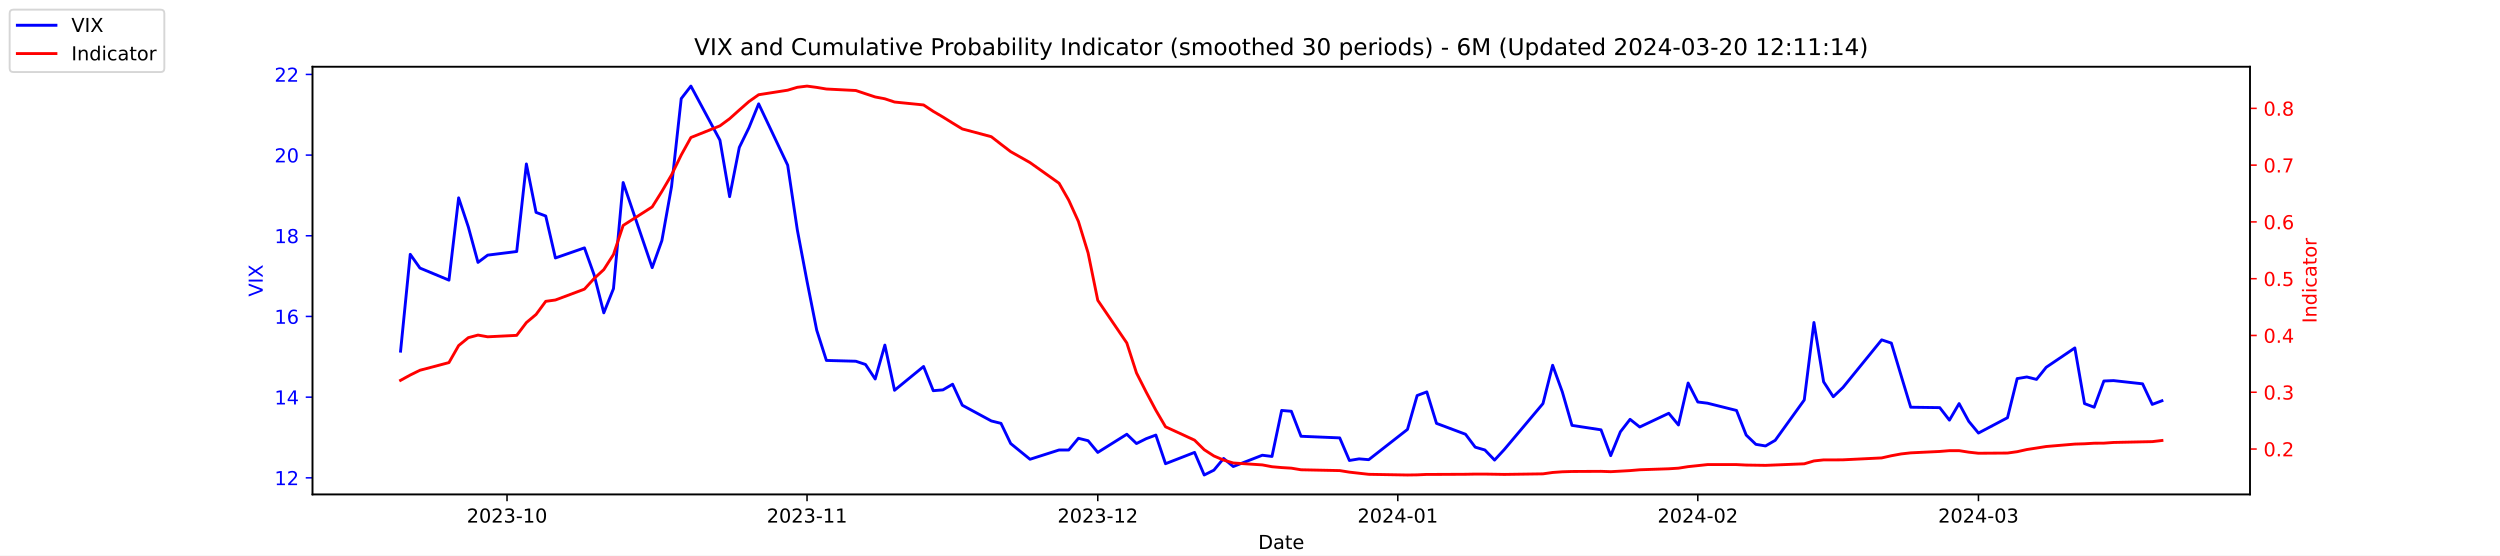
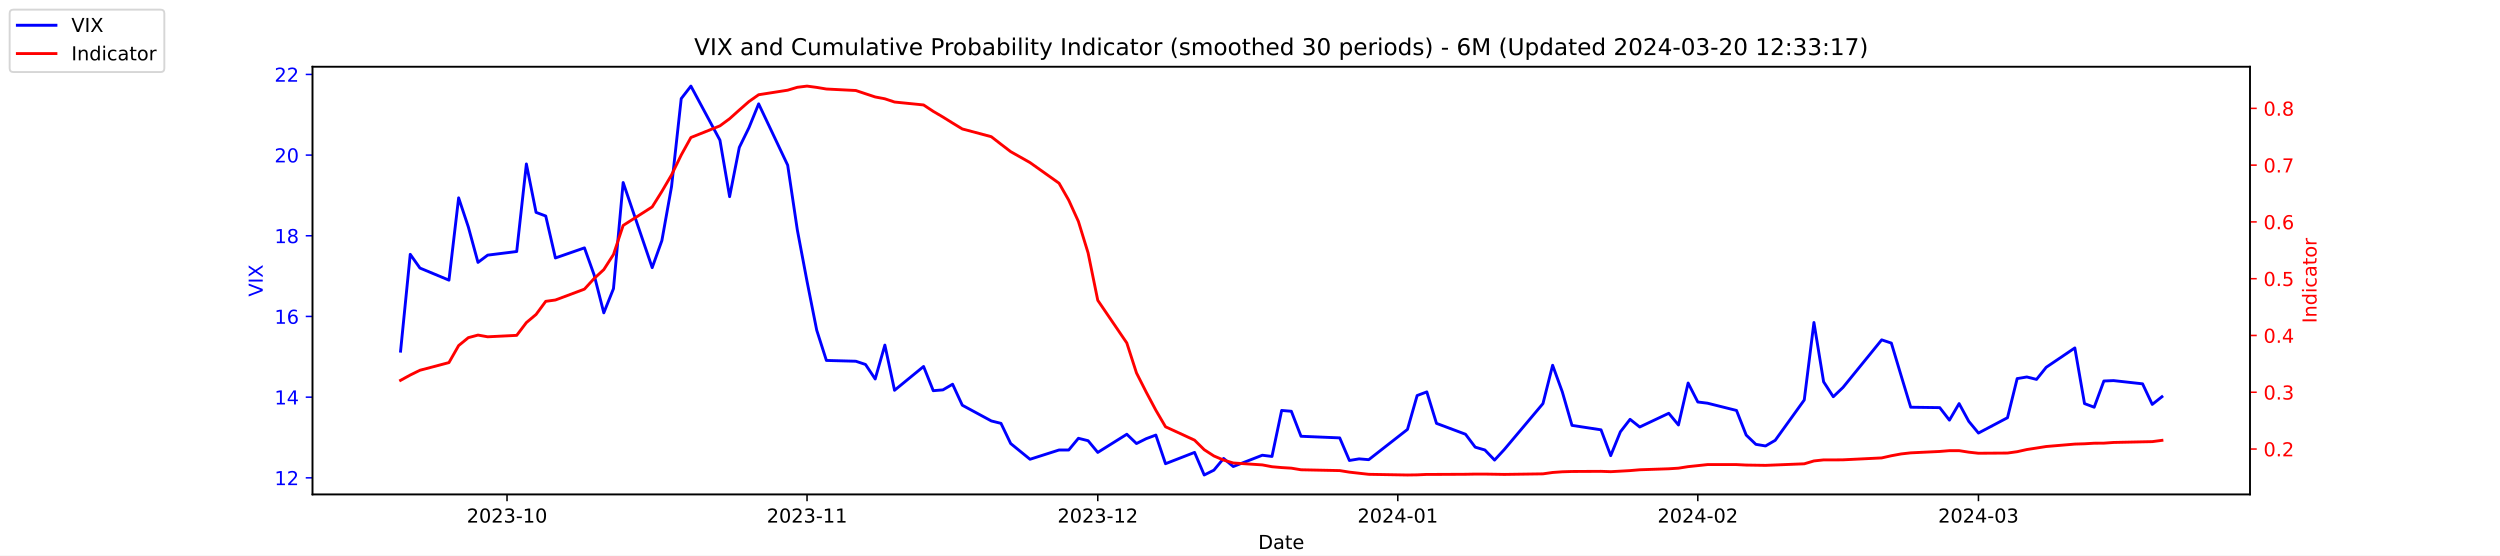
<svg xmlns="http://www.w3.org/2000/svg" xmlns:xlink="http://www.w3.org/1999/xlink" width="1296pt" height="288pt" viewBox="0 0 1296 288" version="1.1">
  <defs>
    <style type="text/css">*{stroke-linejoin: round; stroke-linecap: butt}</style>
  </defs>
  <g id="figure_1">
    <g id="patch_1">
      <path d="M 0 288  L 1296 288  L 1296 0  L 0 0  z " style="fill: #ffffff" />
    </g>
    <g id="axes_1">
      <g id="patch_2">
        <path d="M 162 256.32  L 1166.4 256.32  L 1166.4 34.56  L 162 34.56  z " style="fill: #ffffff" />
      </g>
      <g id="matplotlib.axis_1">
        <g id="xtick_1">
          <g id="line2d_1">
            <defs>
-               <path id="ma445d03b7b" d="M 0 0  L 0 3.5  " style="stroke: #000000; stroke-width: 0.8" />
+               <path id="mda328df9a0" d="M 0 0  L 0 3.5  " style="stroke: #000000; stroke-width: 0.8" />
            </defs>
            <g>
-               <use xlink:href="#ma445d03b7b" x="262.841" y="256.32" style="stroke: #000000; stroke-width: 0.8" />
+               <use xlink:href="#mda328df9a0" x="262.841" y="256.32" style="stroke: #000000; stroke-width: 0.8" />
            </g>
          </g>
          <g id="text_1">
            <g transform="translate(241.95 270.9184) scale(0.1 -0.1)">
              <defs>
                <path id="DejaVuSans-32" d="M 1228 531  L 3431 531  L 3431 0  L 469 0  L 469 531  Q 828 903 1448 1529  Q 2069 2156 2228 2338  Q 2531 2678 2651 2914  Q 2772 3150 2772 3378  Q 2772 3750 2511 3984  Q 2250 4219 1831 4219  Q 1534 4219 1204 4116  Q 875 4013 500 3803  L 500 4441  Q 881 4594 1212 4672  Q 1544 4750 1819 4750  Q 2544 4750 2975 4387  Q 3406 4025 3406 3419  Q 3406 3131 3298 2873  Q 3191 2616 2906 2266  Q 2828 2175 2409 1742  Q 1991 1309 1228 531  z " transform="scale(0.015625)" />
                <path id="DejaVuSans-30" d="M 2034 4250  Q 1547 4250 1301 3770  Q 1056 3291 1056 2328  Q 1056 1369 1301 889  Q 1547 409 2034 409  Q 2525 409 2770 889  Q 3016 1369 3016 2328  Q 3016 3291 2770 3770  Q 2525 4250 2034 4250  z M 2034 4750  Q 2819 4750 3233 4129  Q 3647 3509 3647 2328  Q 3647 1150 3233 529  Q 2819 -91 2034 -91  Q 1250 -91 836 529  Q 422 1150 422 2328  Q 422 3509 836 4129  Q 1250 4750 2034 4750  z " transform="scale(0.015625)" />
                <path id="DejaVuSans-33" d="M 2597 2516  Q 3050 2419 3304 2112  Q 3559 1806 3559 1356  Q 3559 666 3084 287  Q 2609 -91 1734 -91  Q 1441 -91 1130 -33  Q 819 25 488 141  L 488 750  Q 750 597 1062 519  Q 1375 441 1716 441  Q 2309 441 2620 675  Q 2931 909 2931 1356  Q 2931 1769 2642 2001  Q 2353 2234 1838 2234  L 1294 2234  L 1294 2753  L 1863 2753  Q 2328 2753 2575 2939  Q 2822 3125 2822 3475  Q 2822 3834 2567 4026  Q 2313 4219 1838 4219  Q 1578 4219 1281 4162  Q 984 4106 628 3988  L 628 4550  Q 988 4650 1302 4700  Q 1616 4750 1894 4750  Q 2613 4750 3031 4423  Q 3450 4097 3450 3541  Q 3450 3153 3228 2886  Q 3006 2619 2597 2516  z " transform="scale(0.015625)" />
                <path id="DejaVuSans-2d" d="M 313 2009  L 1997 2009  L 1997 1497  L 313 1497  L 313 2009  z " transform="scale(0.015625)" />
                <path id="DejaVuSans-31" d="M 794 531  L 1825 531  L 1825 4091  L 703 3866  L 703 4441  L 1819 4666  L 2450 4666  L 2450 531  L 3481 531  L 3481 0  L 794 0  L 794 531  z " transform="scale(0.015625)" />
              </defs>
              <use xlink:href="#DejaVuSans-32" />
              <use xlink:href="#DejaVuSans-30" x="63.623" />
              <use xlink:href="#DejaVuSans-32" x="127.246" />
              <use xlink:href="#DejaVuSans-33" x="190.869" />
              <use xlink:href="#DejaVuSans-2d" x="254.492" />
              <use xlink:href="#DejaVuSans-31" x="290.576" />
              <use xlink:href="#DejaVuSans-30" x="354.199" />
            </g>
          </g>
        </g>
        <g id="xtick_2">
          <g id="line2d_2">
            <g>
-               <use xlink:href="#ma445d03b7b" x="418.368" y="256.32" style="stroke: #000000; stroke-width: 0.8" />
+               <use xlink:href="#mda328df9a0" x="418.368" y="256.32" style="stroke: #000000; stroke-width: 0.8" />
            </g>
          </g>
          <g id="text_2">
            <g transform="translate(397.4764 270.9184) scale(0.1 -0.1)">
              <use xlink:href="#DejaVuSans-32" />
              <use xlink:href="#DejaVuSans-30" x="63.623" />
              <use xlink:href="#DejaVuSans-32" x="127.246" />
              <use xlink:href="#DejaVuSans-33" x="190.869" />
              <use xlink:href="#DejaVuSans-2d" x="254.492" />
              <use xlink:href="#DejaVuSans-31" x="290.576" />
              <use xlink:href="#DejaVuSans-31" x="354.199" />
            </g>
          </g>
        </g>
        <g id="xtick_3">
          <g id="line2d_3">
            <g>
-               <use xlink:href="#ma445d03b7b" x="569.086" y="256.32" style="stroke: #000000; stroke-width: 0.8" />
+               <use xlink:href="#mda328df9a0" x="569.086" y="256.32" style="stroke: #000000; stroke-width: 0.8" />
            </g>
          </g>
          <g id="text_3">
            <g transform="translate(548.195 270.9184) scale(0.1 -0.1)">
              <use xlink:href="#DejaVuSans-32" />
              <use xlink:href="#DejaVuSans-30" x="63.623" />
              <use xlink:href="#DejaVuSans-32" x="127.246" />
              <use xlink:href="#DejaVuSans-33" x="190.869" />
              <use xlink:href="#DejaVuSans-2d" x="254.492" />
              <use xlink:href="#DejaVuSans-31" x="290.576" />
              <use xlink:href="#DejaVuSans-32" x="354.199" />
            </g>
          </g>
        </g>
        <g id="xtick_4">
          <g id="line2d_4">
            <g>
-               <use xlink:href="#ma445d03b7b" x="724.613" y="256.32" style="stroke: #000000; stroke-width: 0.8" />
+               <use xlink:href="#mda328df9a0" x="724.613" y="256.32" style="stroke: #000000; stroke-width: 0.8" />
            </g>
          </g>
          <g id="text_4">
            <g transform="translate(703.7214 270.9184) scale(0.1 -0.1)">
              <defs>
                <path id="DejaVuSans-34" d="M 2419 4116  L 825 1625  L 2419 1625  L 2419 4116  z M 2253 4666  L 3047 4666  L 3047 1625  L 3713 1625  L 3713 1100  L 3047 1100  L 3047 0  L 2419 0  L 2419 1100  L 313 1100  L 313 1709  L 2253 4666  z " transform="scale(0.015625)" />
              </defs>
              <use xlink:href="#DejaVuSans-32" />
              <use xlink:href="#DejaVuSans-30" x="63.623" />
              <use xlink:href="#DejaVuSans-32" x="127.246" />
              <use xlink:href="#DejaVuSans-34" x="190.869" />
              <use xlink:href="#DejaVuSans-2d" x="254.492" />
              <use xlink:href="#DejaVuSans-30" x="290.576" />
              <use xlink:href="#DejaVuSans-31" x="354.199" />
            </g>
          </g>
        </g>
        <g id="xtick_5">
          <g id="line2d_5">
            <g>
-               <use xlink:href="#ma445d03b7b" x="880.139" y="256.32" style="stroke: #000000; stroke-width: 0.8" />
+               <use xlink:href="#mda328df9a0" x="880.139" y="256.32" style="stroke: #000000; stroke-width: 0.8" />
            </g>
          </g>
          <g id="text_5">
            <g transform="translate(859.2479 270.9184) scale(0.1 -0.1)">
              <use xlink:href="#DejaVuSans-32" />
              <use xlink:href="#DejaVuSans-30" x="63.623" />
              <use xlink:href="#DejaVuSans-32" x="127.246" />
              <use xlink:href="#DejaVuSans-34" x="190.869" />
              <use xlink:href="#DejaVuSans-2d" x="254.492" />
              <use xlink:href="#DejaVuSans-30" x="290.576" />
              <use xlink:href="#DejaVuSans-32" x="354.199" />
            </g>
          </g>
        </g>
        <g id="xtick_6">
          <g id="line2d_6">
            <g>
-               <use xlink:href="#ma445d03b7b" x="1025.632" y="256.32" style="stroke: #000000; stroke-width: 0.8" />
+               <use xlink:href="#mda328df9a0" x="1025.632" y="256.32" style="stroke: #000000; stroke-width: 0.8" />
            </g>
          </g>
          <g id="text_6">
            <g transform="translate(1004.74 270.9184) scale(0.1 -0.1)">
              <use xlink:href="#DejaVuSans-32" />
              <use xlink:href="#DejaVuSans-30" x="63.623" />
              <use xlink:href="#DejaVuSans-32" x="127.246" />
              <use xlink:href="#DejaVuSans-34" x="190.869" />
              <use xlink:href="#DejaVuSans-2d" x="254.492" />
              <use xlink:href="#DejaVuSans-30" x="290.576" />
              <use xlink:href="#DejaVuSans-33" x="354.199" />
            </g>
          </g>
        </g>
        <g id="text_7">
          <g transform="translate(652.2492 284.5966) scale(0.1 -0.1)">
            <defs>
              <path id="DejaVuSans-44" d="M 1259 4147  L 1259 519  L 2022 519  Q 2988 519 3436 956  Q 3884 1394 3884 2338  Q 3884 3275 3436 3711  Q 2988 4147 2022 4147  L 1259 4147  z M 628 4666  L 1925 4666  Q 3281 4666 3915 4102  Q 4550 3538 4550 2338  Q 4550 1131 3912 565  Q 3275 0 1925 0  L 628 0  L 628 4666  z " transform="scale(0.015625)" />
              <path id="DejaVuSans-61" d="M 2194 1759  Q 1497 1759 1228 1600  Q 959 1441 959 1056  Q 959 750 1161 570  Q 1363 391 1709 391  Q 2188 391 2477 730  Q 2766 1069 2766 1631  L 2766 1759  L 2194 1759  z M 3341 1997  L 3341 0  L 2766 0  L 2766 531  Q 2569 213 2275 61  Q 1981 -91 1556 -91  Q 1019 -91 701 211  Q 384 513 384 1019  Q 384 1609 779 1909  Q 1175 2209 1959 2209  L 2766 2209  L 2766 2266  Q 2766 2663 2505 2880  Q 2244 3097 1772 3097  Q 1472 3097 1187 3025  Q 903 2953 641 2809  L 641 3341  Q 956 3463 1253 3523  Q 1550 3584 1831 3584  Q 2591 3584 2966 3190  Q 3341 2797 3341 1997  z " transform="scale(0.015625)" />
              <path id="DejaVuSans-74" d="M 1172 4494  L 1172 3500  L 2356 3500  L 2356 3053  L 1172 3053  L 1172 1153  Q 1172 725 1289 603  Q 1406 481 1766 481  L 2356 481  L 2356 0  L 1766 0  Q 1100 0 847 248  Q 594 497 594 1153  L 594 3053  L 172 3053  L 172 3500  L 594 3500  L 594 4494  L 1172 4494  z " transform="scale(0.015625)" />
              <path id="DejaVuSans-65" d="M 3597 1894  L 3597 1613  L 953 1613  Q 991 1019 1311 708  Q 1631 397 2203 397  Q 2534 397 2845 478  Q 3156 559 3463 722  L 3463 178  Q 3153 47 2828 -22  Q 2503 -91 2169 -91  Q 1331 -91 842 396  Q 353 884 353 1716  Q 353 2575 817 3079  Q 1281 3584 2069 3584  Q 2775 3584 3186 3129  Q 3597 2675 3597 1894  z M 3022 2063  Q 3016 2534 2758 2815  Q 2500 3097 2075 3097  Q 1594 3097 1305 2825  Q 1016 2553 972 2059  L 3022 2063  z " transform="scale(0.015625)" />
            </defs>
            <use xlink:href="#DejaVuSans-44" />
            <use xlink:href="#DejaVuSans-61" x="77.002" />
            <use xlink:href="#DejaVuSans-74" x="138.281" />
            <use xlink:href="#DejaVuSans-65" x="177.49" />
          </g>
        </g>
      </g>
      <g id="matplotlib.axis_2">
        <g id="ytick_1">
          <g id="line2d_7">
            <defs>
-               <path id="mbda0598e68" d="M 0 0  L -3.5 0  " style="stroke: #0000ff; stroke-width: 0.8" />
+               <path id="mabba8246d0" d="M 0 0  L -3.5 0  " style="stroke: #0000ff; stroke-width: 0.8" />
            </defs>
            <g>
-               <use xlink:href="#mbda0598e68" x="162" y="247.704" style="fill: #0000ff; stroke: #0000ff; stroke-width: 0.8" />
+               <use xlink:href="#mabba8246d0" x="162" y="247.704" style="fill: #0000ff; stroke: #0000ff; stroke-width: 0.8" />
            </g>
          </g>
          <g id="text_8">
            <g style="fill: #0000ff" transform="translate(142.275 251.5031) scale(0.1 -0.1)">
              <use xlink:href="#DejaVuSans-31" />
              <use xlink:href="#DejaVuSans-32" x="63.623" />
            </g>
          </g>
        </g>
        <g id="ytick_2">
          <g id="line2d_8">
            <g>
-               <use xlink:href="#mbda0598e68" x="162" y="205.878" style="fill: #0000ff; stroke: #0000ff; stroke-width: 0.8" />
+               <use xlink:href="#mabba8246d0" x="162" y="205.878" style="fill: #0000ff; stroke: #0000ff; stroke-width: 0.8" />
            </g>
          </g>
          <g id="text_9">
            <g style="fill: #0000ff" transform="translate(142.275 209.6774) scale(0.1 -0.1)">
              <use xlink:href="#DejaVuSans-31" />
              <use xlink:href="#DejaVuSans-34" x="63.623" />
            </g>
          </g>
        </g>
        <g id="ytick_3">
          <g id="line2d_9">
            <g>
-               <use xlink:href="#mbda0598e68" x="162" y="164.052" style="fill: #0000ff; stroke: #0000ff; stroke-width: 0.8" />
+               <use xlink:href="#mabba8246d0" x="162" y="164.052" style="fill: #0000ff; stroke: #0000ff; stroke-width: 0.8" />
            </g>
          </g>
          <g id="text_10">
            <g style="fill: #0000ff" transform="translate(142.275 167.8517) scale(0.1 -0.1)">
              <defs>
                <path id="DejaVuSans-36" d="M 2113 2584  Q 1688 2584 1439 2293  Q 1191 2003 1191 1497  Q 1191 994 1439 701  Q 1688 409 2113 409  Q 2538 409 2786 701  Q 3034 994 3034 1497  Q 3034 2003 2786 2293  Q 2538 2584 2113 2584  z M 3366 4563  L 3366 3988  Q 3128 4100 2886 4159  Q 2644 4219 2406 4219  Q 1781 4219 1451 3797  Q 1122 3375 1075 2522  Q 1259 2794 1537 2939  Q 1816 3084 2150 3084  Q 2853 3084 3261 2657  Q 3669 2231 3669 1497  Q 3669 778 3244 343  Q 2819 -91 2113 -91  Q 1303 -91 875 529  Q 447 1150 447 2328  Q 447 3434 972 4092  Q 1497 4750 2381 4750  Q 2619 4750 2861 4703  Q 3103 4656 3366 4563  z " transform="scale(0.015625)" />
              </defs>
              <use xlink:href="#DejaVuSans-31" />
              <use xlink:href="#DejaVuSans-36" x="63.623" />
            </g>
          </g>
        </g>
        <g id="ytick_4">
          <g id="line2d_10">
            <g>
-               <use xlink:href="#mbda0598e68" x="162" y="122.227" style="fill: #0000ff; stroke: #0000ff; stroke-width: 0.8" />
+               <use xlink:href="#mabba8246d0" x="162" y="122.227" style="fill: #0000ff; stroke: #0000ff; stroke-width: 0.8" />
            </g>
          </g>
          <g id="text_11">
            <g style="fill: #0000ff" transform="translate(142.275 126.0259) scale(0.1 -0.1)">
              <defs>
                <path id="DejaVuSans-38" d="M 2034 2216  Q 1584 2216 1326 1975  Q 1069 1734 1069 1313  Q 1069 891 1326 650  Q 1584 409 2034 409  Q 2484 409 2743 651  Q 3003 894 3003 1313  Q 3003 1734 2745 1975  Q 2488 2216 2034 2216  z M 1403 2484  Q 997 2584 770 2862  Q 544 3141 544 3541  Q 544 4100 942 4425  Q 1341 4750 2034 4750  Q 2731 4750 3128 4425  Q 3525 4100 3525 3541  Q 3525 3141 3298 2862  Q 3072 2584 2669 2484  Q 3125 2378 3379 2068  Q 3634 1759 3634 1313  Q 3634 634 3220 271  Q 2806 -91 2034 -91  Q 1263 -91 848 271  Q 434 634 434 1313  Q 434 1759 690 2068  Q 947 2378 1403 2484  z M 1172 3481  Q 1172 3119 1398 2916  Q 1625 2713 2034 2713  Q 2441 2713 2670 2916  Q 2900 3119 2900 3481  Q 2900 3844 2670 4047  Q 2441 4250 2034 4250  Q 1625 4250 1398 4047  Q 1172 3844 1172 3481  z " transform="scale(0.015625)" />
              </defs>
              <use xlink:href="#DejaVuSans-31" />
              <use xlink:href="#DejaVuSans-38" x="63.623" />
            </g>
          </g>
        </g>
        <g id="ytick_5">
          <g id="line2d_11">
            <g>
-               <use xlink:href="#mbda0598e68" x="162" y="80.401" style="fill: #0000ff; stroke: #0000ff; stroke-width: 0.8" />
+               <use xlink:href="#mabba8246d0" x="162" y="80.401" style="fill: #0000ff; stroke: #0000ff; stroke-width: 0.8" />
            </g>
          </g>
          <g id="text_12">
            <g style="fill: #0000ff" transform="translate(142.275 84.2002) scale(0.1 -0.1)">
              <use xlink:href="#DejaVuSans-32" />
              <use xlink:href="#DejaVuSans-30" x="63.623" />
            </g>
          </g>
        </g>
        <g id="ytick_6">
          <g id="line2d_12">
            <g>
-               <use xlink:href="#mbda0598e68" x="162" y="38.575" style="fill: #0000ff; stroke: #0000ff; stroke-width: 0.8" />
+               <use xlink:href="#mabba8246d0" x="162" y="38.575" style="fill: #0000ff; stroke: #0000ff; stroke-width: 0.8" />
            </g>
          </g>
          <g id="text_13">
            <g style="fill: #0000ff" transform="translate(142.275 42.37447) scale(0.1 -0.1)">
              <use xlink:href="#DejaVuSans-32" />
              <use xlink:href="#DejaVuSans-32" x="63.623" />
            </g>
          </g>
        </g>
        <g id="text_14">
          <g style="fill: #0000ff" transform="translate(136.1953 153.7603) rotate(-90) scale(0.1 -0.1)">
            <defs>
              <path id="DejaVuSans-56" d="M 1831 0  L 50 4666  L 709 4666  L 2188 738  L 3669 4666  L 4325 4666  L 2547 0  L 1831 0  z " transform="scale(0.015625)" />
              <path id="DejaVuSans-49" d="M 628 4666  L 1259 4666  L 1259 0  L 628 0  L 628 4666  z " transform="scale(0.015625)" />
              <path id="DejaVuSans-58" d="M 403 4666  L 1081 4666  L 2241 2931  L 3406 4666  L 4084 4666  L 2584 2425  L 4184 0  L 3506 0  L 2194 1984  L 872 0  L 191 0  L 1856 2491  L 403 4666  z " transform="scale(0.015625)" />
            </defs>
            <use xlink:href="#DejaVuSans-56" />
            <use xlink:href="#DejaVuSans-49" x="68.408" />
            <use xlink:href="#DejaVuSans-58" x="97.9" />
          </g>
        </g>
      </g>
      <g id="line2d_13">
-         <path d="M 207.655 182.037  L 212.672 131.847  L 217.689 138.957  L 232.739 145.231  L 237.756 102.569  L 242.773 117.626  L 247.79 136.029  L 252.807 132.265  L 267.858 130.383  L 272.875 85.002  L 277.892 110.097  L 282.909 111.979  L 287.926 133.729  L 302.977 128.501  L 307.994 142.512  L 313.011 162.17  L 318.028 149.623  L 323.045 94.622  L 338.096 138.748  L 343.113 124.736  L 348.13 96.713  L 353.147 51.123  L 358.164 44.64  L 373.215 72.663  L 378.232 101.941  L 383.249 76.428  L 388.266 66.18  L 393.283 53.842  L 408.334 85.629  L 413.351 119.299  L 418.368 145.858  L 423.385 171.163  L 428.402 186.847  L 443.662 187.266  L 448.679 188.939  L 453.696 196.467  L 458.713 178.901  L 463.73 202.323  L 478.781 189.984  L 483.798 202.532  L 488.815 202.114  L 493.832 199.186  L 498.849 210.061  L 513.9 218.217  L 518.917 219.472  L 523.934 229.928  L 533.967 238.084  L 549.018 233.274  L 554.035 233.274  L 559.052 227.209  L 564.069 228.464  L 569.086 234.529  L 584.137 225.118  L 589.154 229.928  L 594.171 227.418  L 599.188 225.536  L 604.205 240.384  L 619.256 234.529  L 624.273 246.24  L 629.29 243.73  L 634.307 237.666  L 639.324 241.848  L 654.375 235.993  L 659.392 236.62  L 664.409 212.779  L 669.426 213.198  L 674.443 226.164  L 694.511 227  L 699.528 238.711  L 704.545 237.875  L 709.562 238.293  L 729.63 222.608  L 734.647 205.042  L 739.664 203.159  L 744.681 219.472  L 759.732 225.118  L 764.749 231.81  L 769.766 233.274  L 774.783 238.502  L 779.8 233.065  L 799.868 209.224  L 804.885 189.357  L 809.902 203.159  L 814.919 220.517  L 829.969 222.818  L 834.986 236.202  L 840.003 223.863  L 845.02 217.38  L 850.037 221.354  L 865.088 214.243  L 870.105 220.308  L 875.122 198.559  L 880.139 208.388  L 885.156 209.015  L 900.207 212.779  L 905.224 225.536  L 910.241 230.346  L 915.258 231.183  L 920.275 228.255  L 935.326 207.342  L 940.343 167.189  L 945.36 197.931  L 950.377 205.669  L 955.394 200.859  L 975.462 176.182  L 980.479 177.855  L 985.496 194.585  L 990.513 211.106  L 1005.564 211.316  L 1010.581 217.798  L 1015.598 209.224  L 1020.615 218.426  L 1025.632 224.491  L 1040.683 216.544  L 1045.7 196.258  L 1050.717 195.422  L 1055.734 196.677  L 1060.751 190.403  L 1075.593 180.364  L 1080.61 209.224  L 1085.627 211.106  L 1090.644 197.513  L 1095.661 197.304  L 1110.711 198.977  L 1115.728 209.642  L 1120.745 207.76  " clip-path="url(#p5cb214651d)" style="fill: none; stroke: #0000ff; stroke-width: 1.5; stroke-linecap: square" />
+         <path d="M 207.655 182.037  L 212.672 131.847  L 217.689 138.957  L 232.739 145.231  L 237.756 102.569  L 242.773 117.626  L 247.79 136.029  L 252.807 132.265  L 267.858 130.383  L 272.875 85.002  L 277.892 110.097  L 282.909 111.979  L 287.926 133.729  L 302.977 128.501  L 307.994 142.512  L 313.011 162.17  L 318.028 149.623  L 323.045 94.622  L 338.096 138.748  L 343.113 124.736  L 348.13 96.713  L 353.147 51.123  L 358.164 44.64  L 373.215 72.663  L 378.232 101.941  L 383.249 76.428  L 388.266 66.18  L 393.283 53.842  L 408.334 85.629  L 413.351 119.299  L 418.368 145.858  L 423.385 171.163  L 428.402 186.847  L 443.662 187.266  L 448.679 188.939  L 453.696 196.467  L 458.713 178.901  L 463.73 202.323  L 478.781 189.984  L 483.798 202.532  L 488.815 202.114  L 493.832 199.186  L 498.849 210.061  L 513.9 218.217  L 518.917 219.472  L 523.934 229.928  L 533.967 238.084  L 549.018 233.274  L 554.035 233.274  L 559.052 227.209  L 564.069 228.464  L 569.086 234.529  L 584.137 225.118  L 589.154 229.928  L 594.171 227.418  L 599.188 225.536  L 604.205 240.384  L 619.256 234.529  L 624.273 246.24  L 629.29 243.73  L 634.307 237.666  L 639.324 241.848  L 654.375 235.993  L 659.392 236.62  L 664.409 212.779  L 669.426 213.198  L 674.443 226.164  L 694.511 227  L 699.528 238.711  L 704.545 237.875  L 709.562 238.293  L 729.63 222.608  L 734.647 205.042  L 739.664 203.159  L 744.681 219.472  L 759.732 225.118  L 764.749 231.81  L 769.766 233.274  L 774.783 238.502  L 779.8 233.065  L 799.868 209.224  L 804.885 189.357  L 809.902 203.159  L 814.919 220.517  L 829.969 222.818  L 834.986 236.202  L 840.003 223.863  L 845.02 217.38  L 850.037 221.354  L 865.088 214.243  L 870.105 220.308  L 875.122 198.559  L 880.139 208.388  L 885.156 209.015  L 900.207 212.779  L 905.224 225.536  L 910.241 230.346  L 915.258 231.183  L 920.275 228.255  L 935.326 207.342  L 940.343 167.189  L 945.36 197.931  L 950.377 205.669  L 955.394 200.859  L 975.462 176.182  L 980.479 177.855  L 985.496 194.585  L 990.513 211.106  L 1005.564 211.316  L 1010.581 217.798  L 1015.598 209.224  L 1020.615 218.426  L 1025.632 224.491  L 1040.683 216.544  L 1045.7 196.258  L 1050.717 195.422  L 1055.734 196.677  L 1060.751 190.403  L 1075.593 180.364  L 1080.61 209.224  L 1085.627 211.106  L 1090.644 197.513  L 1095.661 197.304  L 1110.711 198.977  L 1115.728 209.642  L 1120.745 205.669  " clip-path="url(#pbac5cb058e)" style="fill: none; stroke: #0000ff; stroke-width: 1.5; stroke-linecap: square" />
      </g>
      <g id="patch_3">
        <path d="M 162 256.32  L 162 34.56  " style="fill: none; stroke: #000000; stroke-width: 0.8; stroke-linejoin: miter; stroke-linecap: square" />
      </g>
      <g id="patch_4">
        <path d="M 1166.4 256.32  L 1166.4 34.56  " style="fill: none; stroke: #000000; stroke-width: 0.8; stroke-linejoin: miter; stroke-linecap: square" />
      </g>
      <g id="patch_5">
        <path d="M 162 256.32  L 1166.4 256.32  " style="fill: none; stroke: #000000; stroke-width: 0.8; stroke-linejoin: miter; stroke-linecap: square" />
      </g>
      <g id="patch_6">
        <path d="M 162 34.56  L 1166.4 34.56  " style="fill: none; stroke: #000000; stroke-width: 0.8; stroke-linejoin: miter; stroke-linecap: square" />
      </g>
    </g>
    <g id="axes_2">
      <g id="matplotlib.axis_3">
        <g id="ytick_7">
          <g id="line2d_14">
            <defs>
-               <path id="m52370f40ec" d="M 0 0  L 3.5 0  " style="stroke: #ff0000; stroke-width: 0.8" />
+               <path id="m545542c248" d="M 0 0  L 3.5 0  " style="stroke: #ff0000; stroke-width: 0.8" />
            </defs>
            <g>
-               <use xlink:href="#m52370f40ec" x="1166.4" y="232.769" style="fill: #ff0000; stroke: #ff0000; stroke-width: 0.8" />
+               <use xlink:href="#m545542c248" x="1166.4" y="232.769" style="fill: #ff0000; stroke: #ff0000; stroke-width: 0.8" />
            </g>
          </g>
          <g id="text_15">
-             <g style="fill: #ff0000" transform="translate(1173.4 236.5681) scale(0.1 -0.1)">
+             <g style="fill: #ff0000" transform="translate(1173.4 236.5679) scale(0.1 -0.1)">
              <defs>
                <path id="DejaVuSans-2e" d="M 684 794  L 1344 794  L 1344 0  L 684 0  L 684 794  z " transform="scale(0.015625)" />
              </defs>
              <use xlink:href="#DejaVuSans-30" />
              <use xlink:href="#DejaVuSans-2e" x="63.623" />
              <use xlink:href="#DejaVuSans-32" x="95.41" />
            </g>
          </g>
        </g>
        <g id="ytick_8">
          <g id="line2d_15">
            <g>
-               <use xlink:href="#m52370f40ec" x="1166.4" y="203.336" style="fill: #ff0000; stroke: #ff0000; stroke-width: 0.8" />
+               <use xlink:href="#m545542c248" x="1166.4" y="203.336" style="fill: #ff0000; stroke: #ff0000; stroke-width: 0.8" />
            </g>
          </g>
          <g id="text_16">
-             <g style="fill: #ff0000" transform="translate(1173.4 207.1354) scale(0.1 -0.1)">
+             <g style="fill: #ff0000" transform="translate(1173.4 207.1352) scale(0.1 -0.1)">
              <use xlink:href="#DejaVuSans-30" />
              <use xlink:href="#DejaVuSans-2e" x="63.623" />
              <use xlink:href="#DejaVuSans-33" x="95.41" />
            </g>
          </g>
        </g>
        <g id="ytick_9">
          <g id="line2d_16">
            <g>
-               <use xlink:href="#m52370f40ec" x="1166.4" y="173.903" style="fill: #ff0000; stroke: #ff0000; stroke-width: 0.8" />
+               <use xlink:href="#m545542c248" x="1166.4" y="173.903" style="fill: #ff0000; stroke: #ff0000; stroke-width: 0.8" />
            </g>
          </g>
          <g id="text_17">
            <g style="fill: #ff0000" transform="translate(1173.4 177.7026) scale(0.1 -0.1)">
              <use xlink:href="#DejaVuSans-30" />
              <use xlink:href="#DejaVuSans-2e" x="63.623" />
              <use xlink:href="#DejaVuSans-34" x="95.41" />
            </g>
          </g>
        </g>
        <g id="ytick_10">
          <g id="line2d_17">
            <g>
-               <use xlink:href="#m52370f40ec" x="1166.4" y="144.471" style="fill: #ff0000; stroke: #ff0000; stroke-width: 0.8" />
+               <use xlink:href="#m545542c248" x="1166.4" y="144.471" style="fill: #ff0000; stroke: #ff0000; stroke-width: 0.8" />
            </g>
          </g>
          <g id="text_18">
            <g style="fill: #ff0000" transform="translate(1173.4 148.2699) scale(0.1 -0.1)">
              <defs>
                <path id="DejaVuSans-35" d="M 691 4666  L 3169 4666  L 3169 4134  L 1269 4134  L 1269 2991  Q 1406 3038 1543 3061  Q 1681 3084 1819 3084  Q 2600 3084 3056 2656  Q 3513 2228 3513 1497  Q 3513 744 3044 326  Q 2575 -91 1722 -91  Q 1428 -91 1123 -41  Q 819 9 494 109  L 494 744  Q 775 591 1075 516  Q 1375 441 1709 441  Q 2250 441 2565 725  Q 2881 1009 2881 1497  Q 2881 1984 2565 2268  Q 2250 2553 1709 2553  Q 1456 2553 1204 2497  Q 953 2441 691 2322  L 691 4666  z " transform="scale(0.015625)" />
              </defs>
              <use xlink:href="#DejaVuSans-30" />
              <use xlink:href="#DejaVuSans-2e" x="63.623" />
              <use xlink:href="#DejaVuSans-35" x="95.41" />
            </g>
          </g>
        </g>
        <g id="ytick_11">
          <g id="line2d_18">
            <g>
-               <use xlink:href="#m52370f40ec" x="1166.4" y="115.038" style="fill: #ff0000; stroke: #ff0000; stroke-width: 0.8" />
+               <use xlink:href="#m545542c248" x="1166.4" y="115.038" style="fill: #ff0000; stroke: #ff0000; stroke-width: 0.8" />
            </g>
          </g>
          <g id="text_19">
-             <g style="fill: #ff0000" transform="translate(1173.4 118.8372) scale(0.1 -0.1)">
+             <g style="fill: #ff0000" transform="translate(1173.4 118.8373) scale(0.1 -0.1)">
              <use xlink:href="#DejaVuSans-30" />
              <use xlink:href="#DejaVuSans-2e" x="63.623" />
              <use xlink:href="#DejaVuSans-36" x="95.41" />
            </g>
          </g>
        </g>
        <g id="ytick_12">
          <g id="line2d_19">
            <g>
-               <use xlink:href="#m52370f40ec" x="1166.4" y="85.605" style="fill: #ff0000; stroke: #ff0000; stroke-width: 0.8" />
+               <use xlink:href="#m545542c248" x="1166.4" y="85.605" style="fill: #ff0000; stroke: #ff0000; stroke-width: 0.8" />
            </g>
          </g>
          <g id="text_20">
-             <g style="fill: #ff0000" transform="translate(1173.4 89.40442) scale(0.1 -0.1)">
+             <g style="fill: #ff0000" transform="translate(1173.4 89.40463) scale(0.1 -0.1)">
              <defs>
                <path id="DejaVuSans-37" d="M 525 4666  L 3525 4666  L 3525 4397  L 1831 0  L 1172 0  L 2766 4134  L 525 4134  L 525 4666  z " transform="scale(0.015625)" />
              </defs>
              <use xlink:href="#DejaVuSans-30" />
              <use xlink:href="#DejaVuSans-2e" x="63.623" />
              <use xlink:href="#DejaVuSans-37" x="95.41" />
            </g>
          </g>
        </g>
        <g id="ytick_13">
          <g id="line2d_20">
            <g>
-               <use xlink:href="#m52370f40ec" x="1166.4" y="56.172" style="fill: #ff0000; stroke: #ff0000; stroke-width: 0.8" />
+               <use xlink:href="#m545542c248" x="1166.4" y="56.173" style="fill: #ff0000; stroke: #ff0000; stroke-width: 0.8" />
            </g>
          </g>
          <g id="text_21">
-             <g style="fill: #ff0000" transform="translate(1173.4 59.97169) scale(0.1 -0.1)">
+             <g style="fill: #ff0000" transform="translate(1173.4 59.97198) scale(0.1 -0.1)">
              <use xlink:href="#DejaVuSans-30" />
              <use xlink:href="#DejaVuSans-2e" x="63.623" />
              <use xlink:href="#DejaVuSans-38" x="95.41" />
            </g>
          </g>
        </g>
        <g id="text_22">
          <g style="fill: #ff0000" transform="translate(1200.902 167.5353) rotate(-90) scale(0.1 -0.1)">
            <defs>
              <path id="DejaVuSans-6e" d="M 3513 2113  L 3513 0  L 2938 0  L 2938 2094  Q 2938 2591 2744 2837  Q 2550 3084 2163 3084  Q 1697 3084 1428 2787  Q 1159 2491 1159 1978  L 1159 0  L 581 0  L 581 3500  L 1159 3500  L 1159 2956  Q 1366 3272 1645 3428  Q 1925 3584 2291 3584  Q 2894 3584 3203 3211  Q 3513 2838 3513 2113  z " transform="scale(0.015625)" />
              <path id="DejaVuSans-64" d="M 2906 2969  L 2906 4863  L 3481 4863  L 3481 0  L 2906 0  L 2906 525  Q 2725 213 2448 61  Q 2172 -91 1784 -91  Q 1150 -91 751 415  Q 353 922 353 1747  Q 353 2572 751 3078  Q 1150 3584 1784 3584  Q 2172 3584 2448 3432  Q 2725 3281 2906 2969  z M 947 1747  Q 947 1113 1208 752  Q 1469 391 1925 391  Q 2381 391 2643 752  Q 2906 1113 2906 1747  Q 2906 2381 2643 2742  Q 2381 3103 1925 3103  Q 1469 3103 1208 2742  Q 947 2381 947 1747  z " transform="scale(0.015625)" />
              <path id="DejaVuSans-69" d="M 603 3500  L 1178 3500  L 1178 0  L 603 0  L 603 3500  z M 603 4863  L 1178 4863  L 1178 4134  L 603 4134  L 603 4863  z " transform="scale(0.015625)" />
              <path id="DejaVuSans-63" d="M 3122 3366  L 3122 2828  Q 2878 2963 2633 3030  Q 2388 3097 2138 3097  Q 1578 3097 1268 2742  Q 959 2388 959 1747  Q 959 1106 1268 751  Q 1578 397 2138 397  Q 2388 397 2633 464  Q 2878 531 3122 666  L 3122 134  Q 2881 22 2623 -34  Q 2366 -91 2075 -91  Q 1284 -91 818 406  Q 353 903 353 1747  Q 353 2603 823 3093  Q 1294 3584 2113 3584  Q 2378 3584 2631 3529  Q 2884 3475 3122 3366  z " transform="scale(0.015625)" />
              <path id="DejaVuSans-6f" d="M 1959 3097  Q 1497 3097 1228 2736  Q 959 2375 959 1747  Q 959 1119 1226 758  Q 1494 397 1959 397  Q 2419 397 2687 759  Q 2956 1122 2956 1747  Q 2956 2369 2687 2733  Q 2419 3097 1959 3097  z M 1959 3584  Q 2709 3584 3137 3096  Q 3566 2609 3566 1747  Q 3566 888 3137 398  Q 2709 -91 1959 -91  Q 1206 -91 779 398  Q 353 888 353 1747  Q 353 2609 779 3096  Q 1206 3584 1959 3584  z " transform="scale(0.015625)" />
              <path id="DejaVuSans-72" d="M 2631 2963  Q 2534 3019 2420 3045  Q 2306 3072 2169 3072  Q 1681 3072 1420 2755  Q 1159 2438 1159 1844  L 1159 0  L 581 0  L 581 3500  L 1159 3500  L 1159 2956  Q 1341 3275 1631 3429  Q 1922 3584 2338 3584  Q 2397 3584 2469 3576  Q 2541 3569 2628 3553  L 2631 2963  z " transform="scale(0.015625)" />
            </defs>
            <use xlink:href="#DejaVuSans-49" />
            <use xlink:href="#DejaVuSans-6e" x="29.492" />
            <use xlink:href="#DejaVuSans-64" x="92.871" />
            <use xlink:href="#DejaVuSans-69" x="156.348" />
            <use xlink:href="#DejaVuSans-63" x="184.131" />
            <use xlink:href="#DejaVuSans-61" x="239.111" />
            <use xlink:href="#DejaVuSans-74" x="300.391" />
            <use xlink:href="#DejaVuSans-6f" x="339.6" />
            <use xlink:href="#DejaVuSans-72" x="400.781" />
          </g>
        </g>
      </g>
      <g id="line2d_21">
-         <path d="M 207.655 197.165  L 212.672 194.415  L 217.689 191.946  L 232.739 187.958  L 237.756 179.152  L 242.773 175.05  L 247.79 173.703  L 252.807 174.595  L 267.858 173.848  L 272.875 167.226  L 277.892 163.013  L 282.909 156.21  L 287.926 155.52  L 302.977 149.883  L 307.994 144.382  L 313.011 139.753  L 318.028 131.925  L 323.045 116.868  L 338.096 107.256  L 343.113 99.24  L 348.13 90.666  L 353.147 80.352  L 358.164 71.286  L 373.215 65.242  L 378.232 61.54  L 383.249 57.041  L 388.266 52.636  L 393.283 49.112  L 408.334 46.753  L 413.351 45.251  L 418.368 44.64  L 423.385 45.305  L 428.402 46.147  L 443.662 46.917  L 448.679 48.597  L 453.696 50.26  L 458.713 51.221  L 463.73 52.888  L 478.781 54.409  L 483.798 57.727  L 488.815 60.67  L 493.832 63.795  L 498.849 66.845  L 513.9 70.873  L 518.917 74.777  L 523.934 78.615  L 533.967 84.287  L 549.018 94.988  L 554.035 103.781  L 559.052 114.82  L 564.069 131.13  L 569.086 155.685  L 584.137 177.799  L 589.154 193.332  L 594.171 203.232  L 599.188 212.658  L 604.205 221.246  L 619.256 228.177  L 624.273 233.128  L 629.29 236.375  L 634.307 238.505  L 639.324 240.014  L 654.375 241.002  L 659.392 241.949  L 664.409 242.391  L 669.426 242.696  L 674.443 243.531  L 694.511 243.953  L 699.528 244.76  L 704.545 245.325  L 709.562 245.886  L 729.63 246.24  L 734.647 246.165  L 739.664 245.937  L 744.681 245.937  L 759.732 245.864  L 764.749 245.767  L 769.766 245.767  L 774.783 245.848  L 779.8 245.937  L 799.868 245.642  L 804.885 244.929  L 809.902 244.573  L 814.919 244.418  L 829.969 244.342  L 834.986 244.518  L 840.003 244.245  L 845.02 243.957  L 850.037 243.531  L 865.088 243.014  L 870.105 242.703  L 875.122 241.906  L 880.139 241.381  L 885.156 240.841  L 900.207 240.841  L 905.224 241.084  L 910.241 241.166  L 915.258 241.247  L 920.275 241.043  L 935.326 240.436  L 940.343 238.949  L 945.36 238.408  L 950.377 238.422  L 955.394 238.371  L 975.462 237.385  L 980.479 236.258  L 985.496 235.328  L 990.513 234.756  L 1005.564 234.035  L 1010.581 233.62  L 1015.598 233.62  L 1020.615 234.404  L 1025.632 234.963  L 1040.683 234.86  L 1045.7 234.158  L 1050.717 233.04  L 1055.734 232.265  L 1060.751 231.471  L 1075.593 230.214  L 1080.61 230.056  L 1085.627 229.763  L 1090.644 229.729  L 1095.661 229.372  L 1110.711 229.044  L 1115.728 228.941  L 1120.745 228.347  " clip-path="url(#p5cb214651d)" style="fill: none; stroke: #ff0000; stroke-width: 1.5; stroke-linecap: square" />
+         <path d="M 207.655 197.165  L 212.672 194.415  L 217.689 191.946  L 232.739 187.958  L 237.756 179.152  L 242.773 175.05  L 247.79 173.703  L 252.807 174.595  L 267.858 173.848  L 272.875 167.226  L 277.892 163.012  L 282.909 156.21  L 287.926 155.519  L 302.977 149.882  L 307.994 144.381  L 313.011 139.753  L 318.028 131.925  L 323.045 116.868  L 338.096 107.256  L 343.113 99.24  L 348.13 90.666  L 353.147 80.352  L 358.164 71.286  L 373.215 65.242  L 378.232 61.54  L 383.249 57.041  L 388.266 52.636  L 393.283 49.112  L 408.334 46.753  L 413.351 45.251  L 418.368 44.64  L 423.385 45.305  L 428.402 46.147  L 443.662 46.917  L 448.679 48.597  L 453.696 50.26  L 458.713 51.221  L 463.73 52.888  L 478.781 54.409  L 483.798 57.727  L 488.815 60.67  L 493.832 63.795  L 498.849 66.845  L 513.9 70.873  L 518.917 74.776  L 523.934 78.615  L 533.967 84.287  L 549.018 94.988  L 554.035 103.781  L 559.052 114.82  L 564.069 131.13  L 569.086 155.685  L 584.137 177.799  L 589.154 193.331  L 594.171 203.231  L 599.188 212.658  L 604.205 221.246  L 619.256 228.177  L 624.273 233.128  L 629.29 236.375  L 634.307 238.505  L 639.324 240.014  L 654.375 241.002  L 659.392 241.949  L 664.409 242.391  L 669.426 242.696  L 674.443 243.531  L 694.511 243.953  L 699.528 244.76  L 704.545 245.325  L 709.562 245.886  L 729.63 246.24  L 734.647 246.165  L 739.664 245.937  L 744.681 245.937  L 759.732 245.864  L 764.749 245.767  L 769.766 245.767  L 774.783 245.848  L 779.8 245.937  L 799.868 245.642  L 804.885 244.929  L 809.902 244.573  L 814.919 244.418  L 829.969 244.342  L 834.986 244.518  L 840.003 244.245  L 845.02 243.957  L 850.037 243.531  L 865.088 243.014  L 870.105 242.703  L 875.122 241.906  L 880.139 241.381  L 885.156 240.841  L 900.207 240.841  L 905.224 241.084  L 910.241 241.166  L 915.258 241.247  L 920.275 241.043  L 935.326 240.436  L 940.343 238.949  L 945.36 238.408  L 950.377 238.422  L 955.394 238.371  L 975.462 237.385  L 980.479 236.258  L 985.496 235.328  L 990.513 234.756  L 1005.564 234.035  L 1010.581 233.62  L 1015.598 233.62  L 1020.615 234.404  L 1025.632 234.963  L 1040.683 234.86  L 1045.7 234.158  L 1050.717 233.04  L 1055.734 232.265  L 1060.751 231.471  L 1075.593 230.214  L 1080.61 230.056  L 1085.627 229.763  L 1090.644 229.729  L 1095.661 229.372  L 1110.711 229.044  L 1115.728 228.941  L 1120.745 228.276  " clip-path="url(#pbac5cb058e)" style="fill: none; stroke: #ff0000; stroke-width: 1.5; stroke-linecap: square" />
      </g>
      <g id="patch_7">
        <path d="M 162 256.32  L 162 34.56  " style="fill: none; stroke: #000000; stroke-width: 0.8; stroke-linejoin: miter; stroke-linecap: square" />
      </g>
      <g id="patch_8">
        <path d="M 1166.4 256.32  L 1166.4 34.56  " style="fill: none; stroke: #000000; stroke-width: 0.8; stroke-linejoin: miter; stroke-linecap: square" />
      </g>
      <g id="patch_9">
        <path d="M 162 256.32  L 1166.4 256.32  " style="fill: none; stroke: #000000; stroke-width: 0.8; stroke-linejoin: miter; stroke-linecap: square" />
      </g>
      <g id="patch_10">
        <path d="M 162 34.56  L 1166.4 34.56  " style="fill: none; stroke: #000000; stroke-width: 0.8; stroke-linejoin: miter; stroke-linecap: square" />
      </g>
      <g id="text_23">
        <g transform="translate(359.8481 28.56) scale(0.12 -0.12)">
          <defs>
            <path id="DejaVuSans-20" transform="scale(0.015625)" />
            <path id="DejaVuSans-43" d="M 4122 4306  L 4122 3641  Q 3803 3938 3442 4084  Q 3081 4231 2675 4231  Q 1875 4231 1450 3742  Q 1025 3253 1025 2328  Q 1025 1406 1450 917  Q 1875 428 2675 428  Q 3081 428 3442 575  Q 3803 722 4122 1019  L 4122 359  Q 3791 134 3420 21  Q 3050 -91 2638 -91  Q 1578 -91 968 557  Q 359 1206 359 2328  Q 359 3453 968 4101  Q 1578 4750 2638 4750  Q 3056 4750 3426 4639  Q 3797 4528 4122 4306  z " transform="scale(0.015625)" />
            <path id="DejaVuSans-75" d="M 544 1381  L 544 3500  L 1119 3500  L 1119 1403  Q 1119 906 1312 657  Q 1506 409 1894 409  Q 2359 409 2629 706  Q 2900 1003 2900 1516  L 2900 3500  L 3475 3500  L 3475 0  L 2900 0  L 2900 538  Q 2691 219 2414 64  Q 2138 -91 1772 -91  Q 1169 -91 856 284  Q 544 659 544 1381  z M 1991 3584  L 1991 3584  z " transform="scale(0.015625)" />
            <path id="DejaVuSans-6d" d="M 3328 2828  Q 3544 3216 3844 3400  Q 4144 3584 4550 3584  Q 5097 3584 5394 3201  Q 5691 2819 5691 2113  L 5691 0  L 5113 0  L 5113 2094  Q 5113 2597 4934 2840  Q 4756 3084 4391 3084  Q 3944 3084 3684 2787  Q 3425 2491 3425 1978  L 3425 0  L 2847 0  L 2847 2094  Q 2847 2600 2669 2842  Q 2491 3084 2119 3084  Q 1678 3084 1418 2786  Q 1159 2488 1159 1978  L 1159 0  L 581 0  L 581 3500  L 1159 3500  L 1159 2956  Q 1356 3278 1631 3431  Q 1906 3584 2284 3584  Q 2666 3584 2933 3390  Q 3200 3197 3328 2828  z " transform="scale(0.015625)" />
            <path id="DejaVuSans-6c" d="M 603 4863  L 1178 4863  L 1178 0  L 603 0  L 603 4863  z " transform="scale(0.015625)" />
            <path id="DejaVuSans-76" d="M 191 3500  L 800 3500  L 1894 563  L 2988 3500  L 3597 3500  L 2284 0  L 1503 0  L 191 3500  z " transform="scale(0.015625)" />
            <path id="DejaVuSans-50" d="M 1259 4147  L 1259 2394  L 2053 2394  Q 2494 2394 2734 2622  Q 2975 2850 2975 3272  Q 2975 3691 2734 3919  Q 2494 4147 2053 4147  L 1259 4147  z M 628 4666  L 2053 4666  Q 2838 4666 3239 4311  Q 3641 3956 3641 3272  Q 3641 2581 3239 2228  Q 2838 1875 2053 1875  L 1259 1875  L 1259 0  L 628 0  L 628 4666  z " transform="scale(0.015625)" />
            <path id="DejaVuSans-62" d="M 3116 1747  Q 3116 2381 2855 2742  Q 2594 3103 2138 3103  Q 1681 3103 1420 2742  Q 1159 2381 1159 1747  Q 1159 1113 1420 752  Q 1681 391 2138 391  Q 2594 391 2855 752  Q 3116 1113 3116 1747  z M 1159 2969  Q 1341 3281 1617 3432  Q 1894 3584 2278 3584  Q 2916 3584 3314 3078  Q 3713 2572 3713 1747  Q 3713 922 3314 415  Q 2916 -91 2278 -91  Q 1894 -91 1617 61  Q 1341 213 1159 525  L 1159 0  L 581 0  L 581 4863  L 1159 4863  L 1159 2969  z " transform="scale(0.015625)" />
            <path id="DejaVuSans-79" d="M 2059 -325  Q 1816 -950 1584 -1140  Q 1353 -1331 966 -1331  L 506 -1331  L 506 -850  L 844 -850  Q 1081 -850 1212 -737  Q 1344 -625 1503 -206  L 1606 56  L 191 3500  L 800 3500  L 1894 763  L 2988 3500  L 3597 3500  L 2059 -325  z " transform="scale(0.015625)" />
            <path id="DejaVuSans-28" d="M 1984 4856  Q 1566 4138 1362 3434  Q 1159 2731 1159 2009  Q 1159 1288 1364 580  Q 1569 -128 1984 -844  L 1484 -844  Q 1016 -109 783 600  Q 550 1309 550 2009  Q 550 2706 781 3412  Q 1013 4119 1484 4856  L 1984 4856  z " transform="scale(0.015625)" />
            <path id="DejaVuSans-73" d="M 2834 3397  L 2834 2853  Q 2591 2978 2328 3040  Q 2066 3103 1784 3103  Q 1356 3103 1142 2972  Q 928 2841 928 2578  Q 928 2378 1081 2264  Q 1234 2150 1697 2047  L 1894 2003  Q 2506 1872 2764 1633  Q 3022 1394 3022 966  Q 3022 478 2636 193  Q 2250 -91 1575 -91  Q 1294 -91 989 -36  Q 684 19 347 128  L 347 722  Q 666 556 975 473  Q 1284 391 1588 391  Q 1994 391 2212 530  Q 2431 669 2431 922  Q 2431 1156 2273 1281  Q 2116 1406 1581 1522  L 1381 1569  Q 847 1681 609 1914  Q 372 2147 372 2553  Q 372 3047 722 3315  Q 1072 3584 1716 3584  Q 2034 3584 2315 3537  Q 2597 3491 2834 3397  z " transform="scale(0.015625)" />
            <path id="DejaVuSans-68" d="M 3513 2113  L 3513 0  L 2938 0  L 2938 2094  Q 2938 2591 2744 2837  Q 2550 3084 2163 3084  Q 1697 3084 1428 2787  Q 1159 2491 1159 1978  L 1159 0  L 581 0  L 581 4863  L 1159 4863  L 1159 2956  Q 1366 3272 1645 3428  Q 1925 3584 2291 3584  Q 2894 3584 3203 3211  Q 3513 2838 3513 2113  z " transform="scale(0.015625)" />
            <path id="DejaVuSans-70" d="M 1159 525  L 1159 -1331  L 581 -1331  L 581 3500  L 1159 3500  L 1159 2969  Q 1341 3281 1617 3432  Q 1894 3584 2278 3584  Q 2916 3584 3314 3078  Q 3713 2572 3713 1747  Q 3713 922 3314 415  Q 2916 -91 2278 -91  Q 1894 -91 1617 61  Q 1341 213 1159 525  z M 3116 1747  Q 3116 2381 2855 2742  Q 2594 3103 2138 3103  Q 1681 3103 1420 2742  Q 1159 2381 1159 1747  Q 1159 1113 1420 752  Q 1681 391 2138 391  Q 2594 391 2855 752  Q 3116 1113 3116 1747  z " transform="scale(0.015625)" />
            <path id="DejaVuSans-29" d="M 513 4856  L 1013 4856  Q 1481 4119 1714 3412  Q 1947 2706 1947 2009  Q 1947 1309 1714 600  Q 1481 -109 1013 -844  L 513 -844  Q 928 -128 1133 580  Q 1338 1288 1338 2009  Q 1338 2731 1133 3434  Q 928 4138 513 4856  z " transform="scale(0.015625)" />
            <path id="DejaVuSans-4d" d="M 628 4666  L 1569 4666  L 2759 1491  L 3956 4666  L 4897 4666  L 4897 0  L 4281 0  L 4281 4097  L 3078 897  L 2444 897  L 1241 4097  L 1241 0  L 628 0  L 628 4666  z " transform="scale(0.015625)" />
            <path id="DejaVuSans-55" d="M 556 4666  L 1191 4666  L 1191 1831  Q 1191 1081 1462 751  Q 1734 422 2344 422  Q 2950 422 3222 751  Q 3494 1081 3494 1831  L 3494 4666  L 4128 4666  L 4128 1753  Q 4128 841 3676 375  Q 3225 -91 2344 -91  Q 1459 -91 1007 375  Q 556 841 556 1753  L 556 4666  z " transform="scale(0.015625)" />
            <path id="DejaVuSans-3a" d="M 750 794  L 1409 794  L 1409 0  L 750 0  L 750 794  z M 750 3309  L 1409 3309  L 1409 2516  L 750 2516  L 750 3309  z " transform="scale(0.015625)" />
          </defs>
          <use xlink:href="#DejaVuSans-56" />
          <use xlink:href="#DejaVuSans-49" x="68.408" />
          <use xlink:href="#DejaVuSans-58" x="97.9" />
          <use xlink:href="#DejaVuSans-20" x="166.406" />
          <use xlink:href="#DejaVuSans-61" x="198.193" />
          <use xlink:href="#DejaVuSans-6e" x="259.473" />
          <use xlink:href="#DejaVuSans-64" x="322.852" />
          <use xlink:href="#DejaVuSans-20" x="386.328" />
          <use xlink:href="#DejaVuSans-43" x="418.115" />
          <use xlink:href="#DejaVuSans-75" x="487.939" />
          <use xlink:href="#DejaVuSans-6d" x="551.318" />
          <use xlink:href="#DejaVuSans-75" x="648.73" />
          <use xlink:href="#DejaVuSans-6c" x="712.109" />
          <use xlink:href="#DejaVuSans-61" x="739.893" />
          <use xlink:href="#DejaVuSans-74" x="801.172" />
          <use xlink:href="#DejaVuSans-69" x="840.381" />
          <use xlink:href="#DejaVuSans-76" x="868.164" />
          <use xlink:href="#DejaVuSans-65" x="927.344" />
          <use xlink:href="#DejaVuSans-20" x="988.867" />
          <use xlink:href="#DejaVuSans-50" x="1020.654" />
          <use xlink:href="#DejaVuSans-72" x="1079.207" />
          <use xlink:href="#DejaVuSans-6f" x="1118.07" />
          <use xlink:href="#DejaVuSans-62" x="1179.252" />
          <use xlink:href="#DejaVuSans-61" x="1242.729" />
          <use xlink:href="#DejaVuSans-62" x="1304.008" />
          <use xlink:href="#DejaVuSans-69" x="1367.484" />
          <use xlink:href="#DejaVuSans-6c" x="1395.268" />
          <use xlink:href="#DejaVuSans-69" x="1423.051" />
          <use xlink:href="#DejaVuSans-74" x="1450.834" />
          <use xlink:href="#DejaVuSans-79" x="1490.043" />
          <use xlink:href="#DejaVuSans-20" x="1549.223" />
          <use xlink:href="#DejaVuSans-49" x="1581.01" />
          <use xlink:href="#DejaVuSans-6e" x="1610.502" />
          <use xlink:href="#DejaVuSans-64" x="1673.881" />
          <use xlink:href="#DejaVuSans-69" x="1737.357" />
          <use xlink:href="#DejaVuSans-63" x="1765.141" />
          <use xlink:href="#DejaVuSans-61" x="1820.121" />
          <use xlink:href="#DejaVuSans-74" x="1881.4" />
          <use xlink:href="#DejaVuSans-6f" x="1920.609" />
          <use xlink:href="#DejaVuSans-72" x="1981.791" />
          <use xlink:href="#DejaVuSans-20" x="2022.904" />
          <use xlink:href="#DejaVuSans-28" x="2054.691" />
          <use xlink:href="#DejaVuSans-73" x="2093.705" />
          <use xlink:href="#DejaVuSans-6d" x="2145.805" />
          <use xlink:href="#DejaVuSans-6f" x="2243.217" />
          <use xlink:href="#DejaVuSans-6f" x="2304.398" />
          <use xlink:href="#DejaVuSans-74" x="2365.58" />
          <use xlink:href="#DejaVuSans-68" x="2404.789" />
          <use xlink:href="#DejaVuSans-65" x="2468.168" />
          <use xlink:href="#DejaVuSans-64" x="2529.691" />
          <use xlink:href="#DejaVuSans-20" x="2593.168" />
          <use xlink:href="#DejaVuSans-33" x="2624.955" />
          <use xlink:href="#DejaVuSans-30" x="2688.578" />
          <use xlink:href="#DejaVuSans-20" x="2752.201" />
          <use xlink:href="#DejaVuSans-70" x="2783.988" />
          <use xlink:href="#DejaVuSans-65" x="2847.465" />
          <use xlink:href="#DejaVuSans-72" x="2908.988" />
          <use xlink:href="#DejaVuSans-69" x="2950.102" />
          <use xlink:href="#DejaVuSans-6f" x="2977.885" />
          <use xlink:href="#DejaVuSans-64" x="3039.066" />
          <use xlink:href="#DejaVuSans-73" x="3102.543" />
          <use xlink:href="#DejaVuSans-29" x="3154.643" />
          <use xlink:href="#DejaVuSans-20" x="3193.656" />
          <use xlink:href="#DejaVuSans-2d" x="3225.443" />
          <use xlink:href="#DejaVuSans-20" x="3261.527" />
          <use xlink:href="#DejaVuSans-36" x="3293.314" />
          <use xlink:href="#DejaVuSans-4d" x="3356.938" />
          <use xlink:href="#DejaVuSans-20" x="3443.217" />
          <use xlink:href="#DejaVuSans-28" x="3475.004" />
          <use xlink:href="#DejaVuSans-55" x="3514.018" />
          <use xlink:href="#DejaVuSans-70" x="3587.211" />
          <use xlink:href="#DejaVuSans-64" x="3650.688" />
          <use xlink:href="#DejaVuSans-61" x="3714.164" />
          <use xlink:href="#DejaVuSans-74" x="3775.443" />
          <use xlink:href="#DejaVuSans-65" x="3814.652" />
          <use xlink:href="#DejaVuSans-64" x="3876.176" />
          <use xlink:href="#DejaVuSans-20" x="3939.652" />
          <use xlink:href="#DejaVuSans-32" x="3971.439" />
          <use xlink:href="#DejaVuSans-30" x="4035.062" />
          <use xlink:href="#DejaVuSans-32" x="4098.686" />
          <use xlink:href="#DejaVuSans-34" x="4162.309" />
          <use xlink:href="#DejaVuSans-2d" x="4225.932" />
          <use xlink:href="#DejaVuSans-30" x="4262.016" />
          <use xlink:href="#DejaVuSans-33" x="4325.639" />
          <use xlink:href="#DejaVuSans-2d" x="4389.262" />
          <use xlink:href="#DejaVuSans-32" x="4425.346" />
          <use xlink:href="#DejaVuSans-30" x="4488.969" />
          <use xlink:href="#DejaVuSans-20" x="4552.592" />
          <use xlink:href="#DejaVuSans-31" x="4584.379" />
          <use xlink:href="#DejaVuSans-32" x="4648.002" />
          <use xlink:href="#DejaVuSans-3a" x="4711.625" />
-           <use xlink:href="#DejaVuSans-31" x="4745.316" />
-           <use xlink:href="#DejaVuSans-31" x="4808.939" />
+           <use xlink:href="#DejaVuSans-33" x="4745.316" />
+           <use xlink:href="#DejaVuSans-33" x="4808.939" />
          <use xlink:href="#DejaVuSans-3a" x="4872.562" />
          <use xlink:href="#DejaVuSans-31" x="4906.254" />
-           <use xlink:href="#DejaVuSans-34" x="4969.877" />
+           <use xlink:href="#DejaVuSans-37" x="4969.877" />
          <use xlink:href="#DejaVuSans-29" x="5033.5" />
        </g>
      </g>
    </g>
    <g id="legend_1">
      <g id="patch_11">
        <path d="M 7 37.356  L 83.191 37.356  Q 85.191 37.356 85.191 35.356  L 85.191 7  Q 85.191 5 83.191 5  L 7 5  Q 5 5 5 7  L 5 35.356  Q 5 37.356 7 37.356  z " style="fill: #ffffff; opacity: 0.8; stroke: #cccccc; stroke-linejoin: miter" />
      </g>
      <g id="line2d_22">
        <path d="M 9 13.098  L 19 13.098  L 29 13.098  " style="fill: none; stroke: #0000ff; stroke-width: 1.5; stroke-linecap: square" />
      </g>
      <g id="text_24">
        <g transform="translate(37 16.59844) scale(0.1 -0.1)">
          <use xlink:href="#DejaVuSans-56" />
          <use xlink:href="#DejaVuSans-49" x="68.408" />
          <use xlink:href="#DejaVuSans-58" x="97.9" />
        </g>
      </g>
      <g id="line2d_23">
        <path d="M 9 27.777  L 19 27.777  L 29 27.777  " style="fill: none; stroke: #ff0000; stroke-width: 1.5; stroke-linecap: square" />
      </g>
      <g id="text_25">
        <g transform="translate(37 31.27656) scale(0.1 -0.1)">
          <use xlink:href="#DejaVuSans-49" />
          <use xlink:href="#DejaVuSans-6e" x="29.492" />
          <use xlink:href="#DejaVuSans-64" x="92.871" />
          <use xlink:href="#DejaVuSans-69" x="156.348" />
          <use xlink:href="#DejaVuSans-63" x="184.131" />
          <use xlink:href="#DejaVuSans-61" x="239.111" />
          <use xlink:href="#DejaVuSans-74" x="300.391" />
          <use xlink:href="#DejaVuSans-6f" x="339.6" />
          <use xlink:href="#DejaVuSans-72" x="400.781" />
        </g>
      </g>
    </g>
  </g>
  <defs>
-     <clipPath id="p5cb214651d">
+     <clipPath id="pbac5cb058e">
      <rect x="162" y="34.56" width="1004.4" height="221.76" />
    </clipPath>
  </defs>
</svg>
